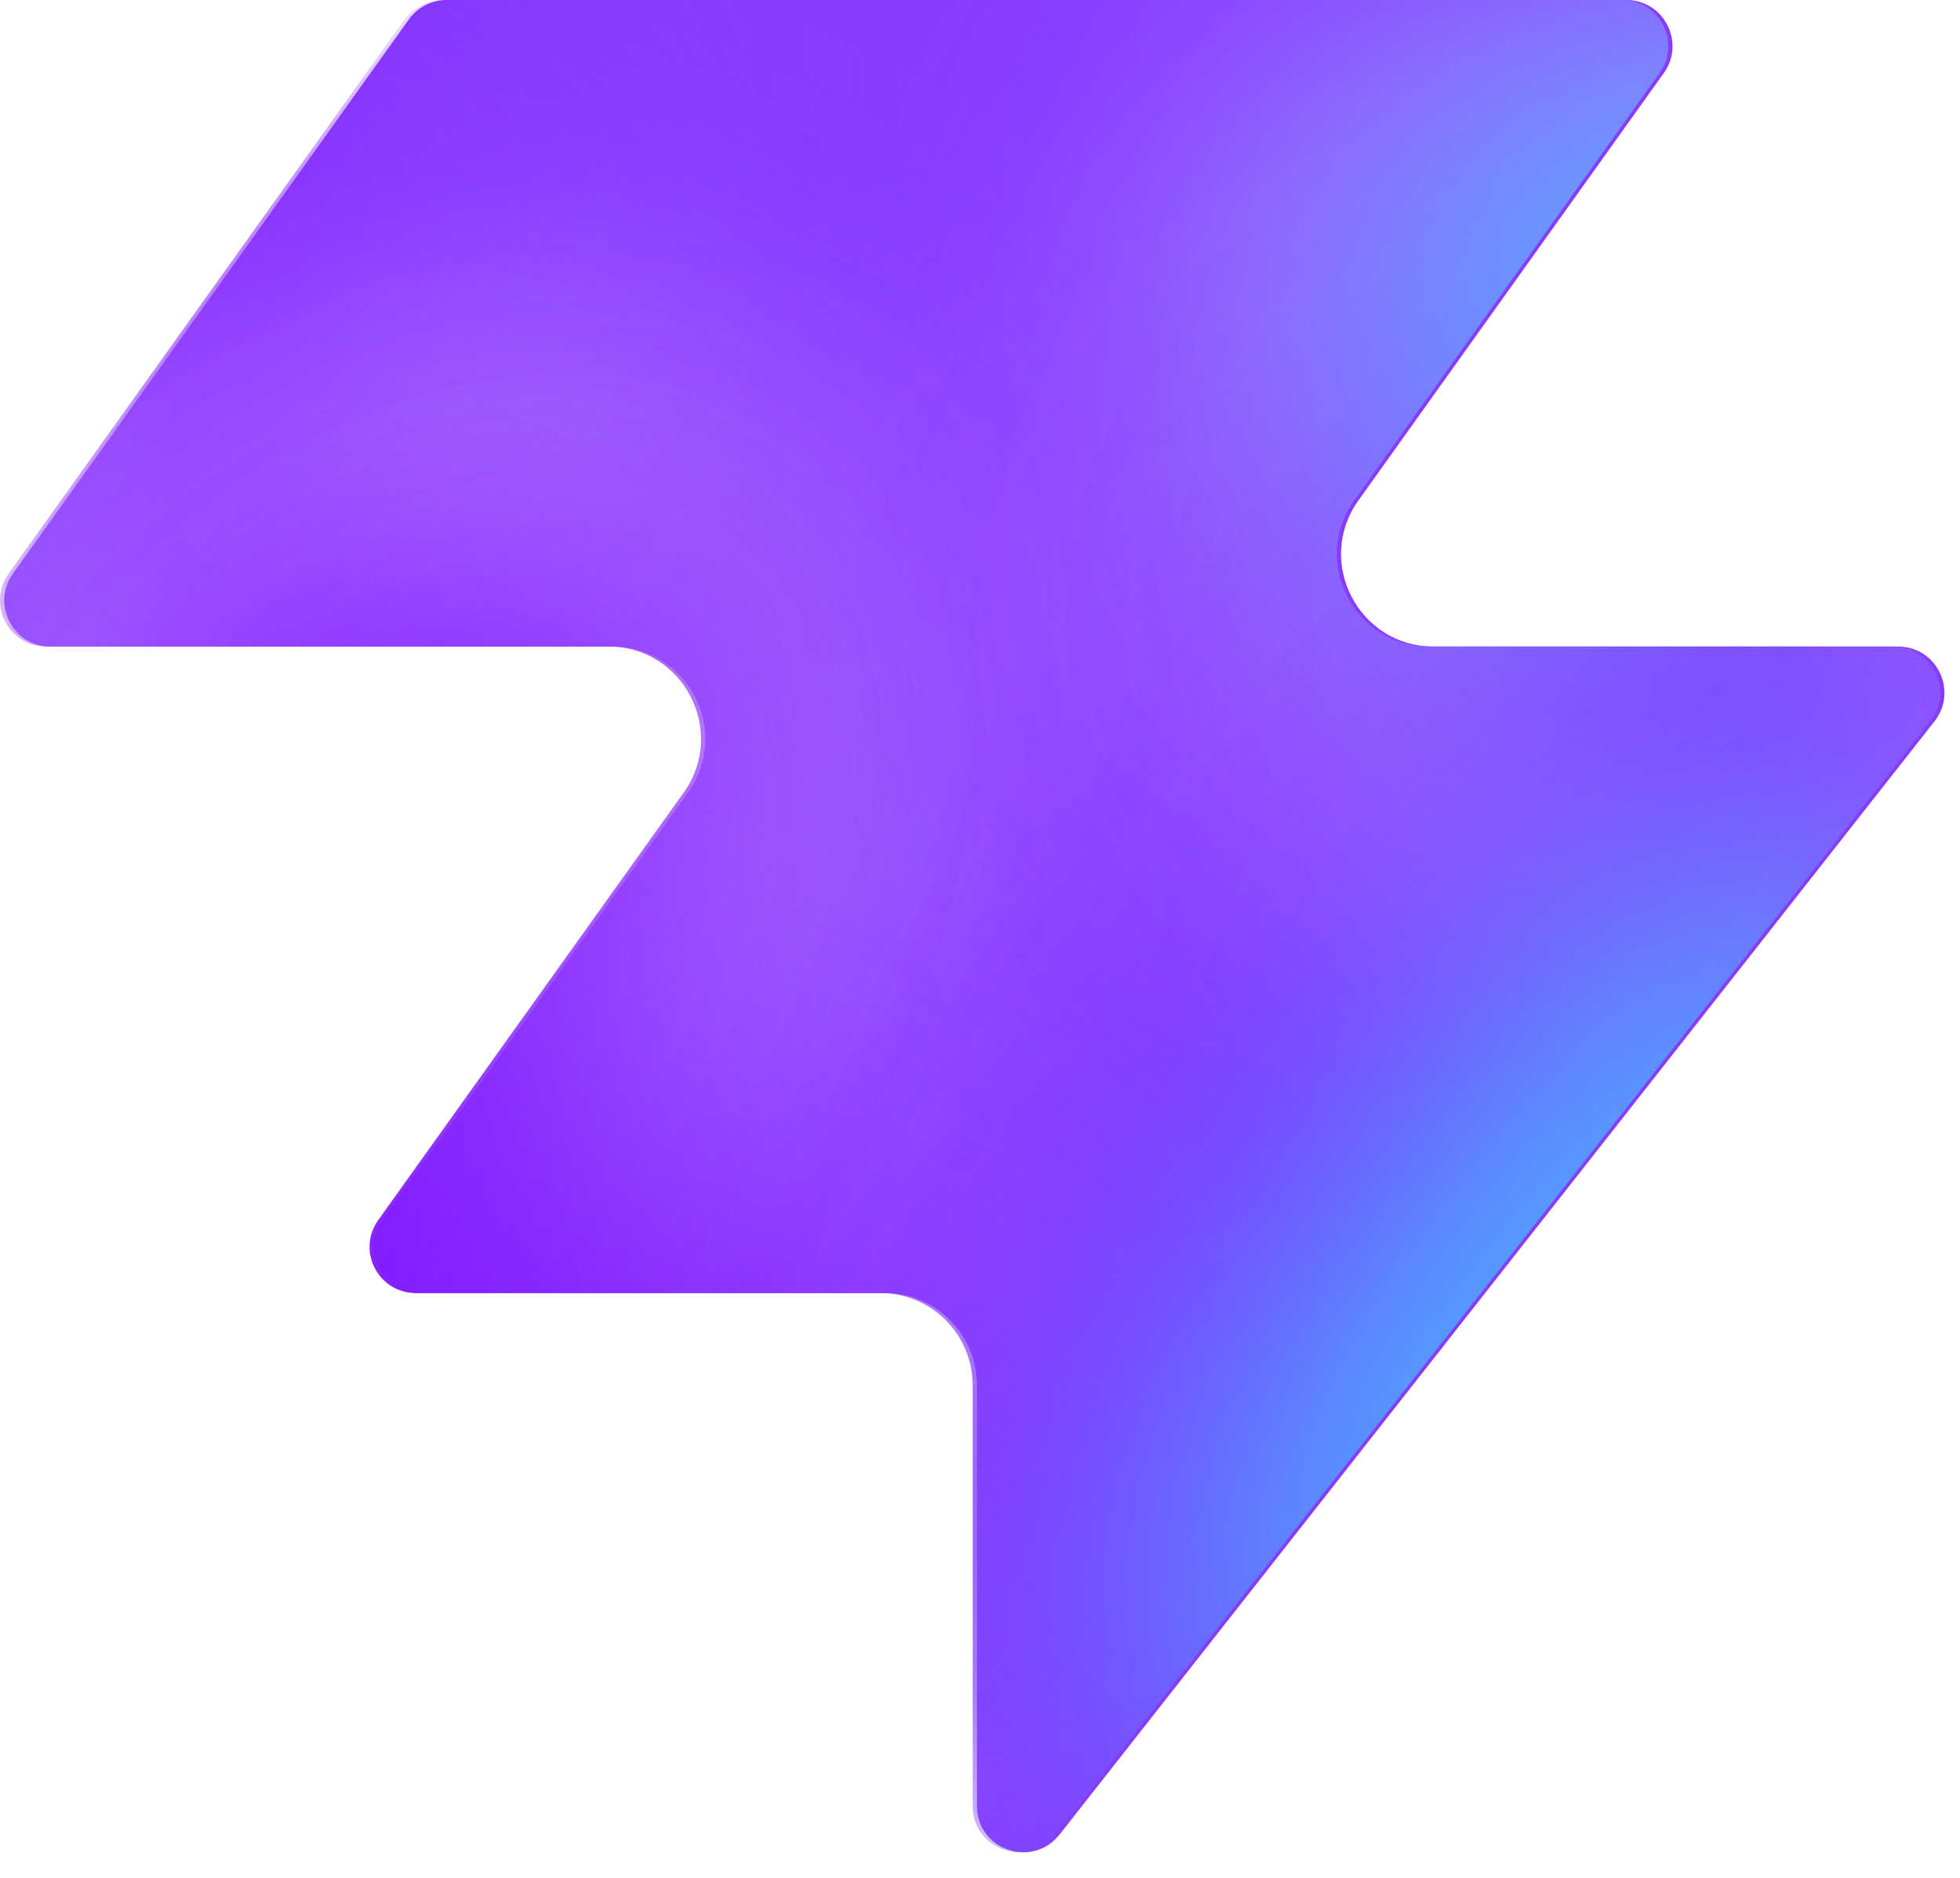
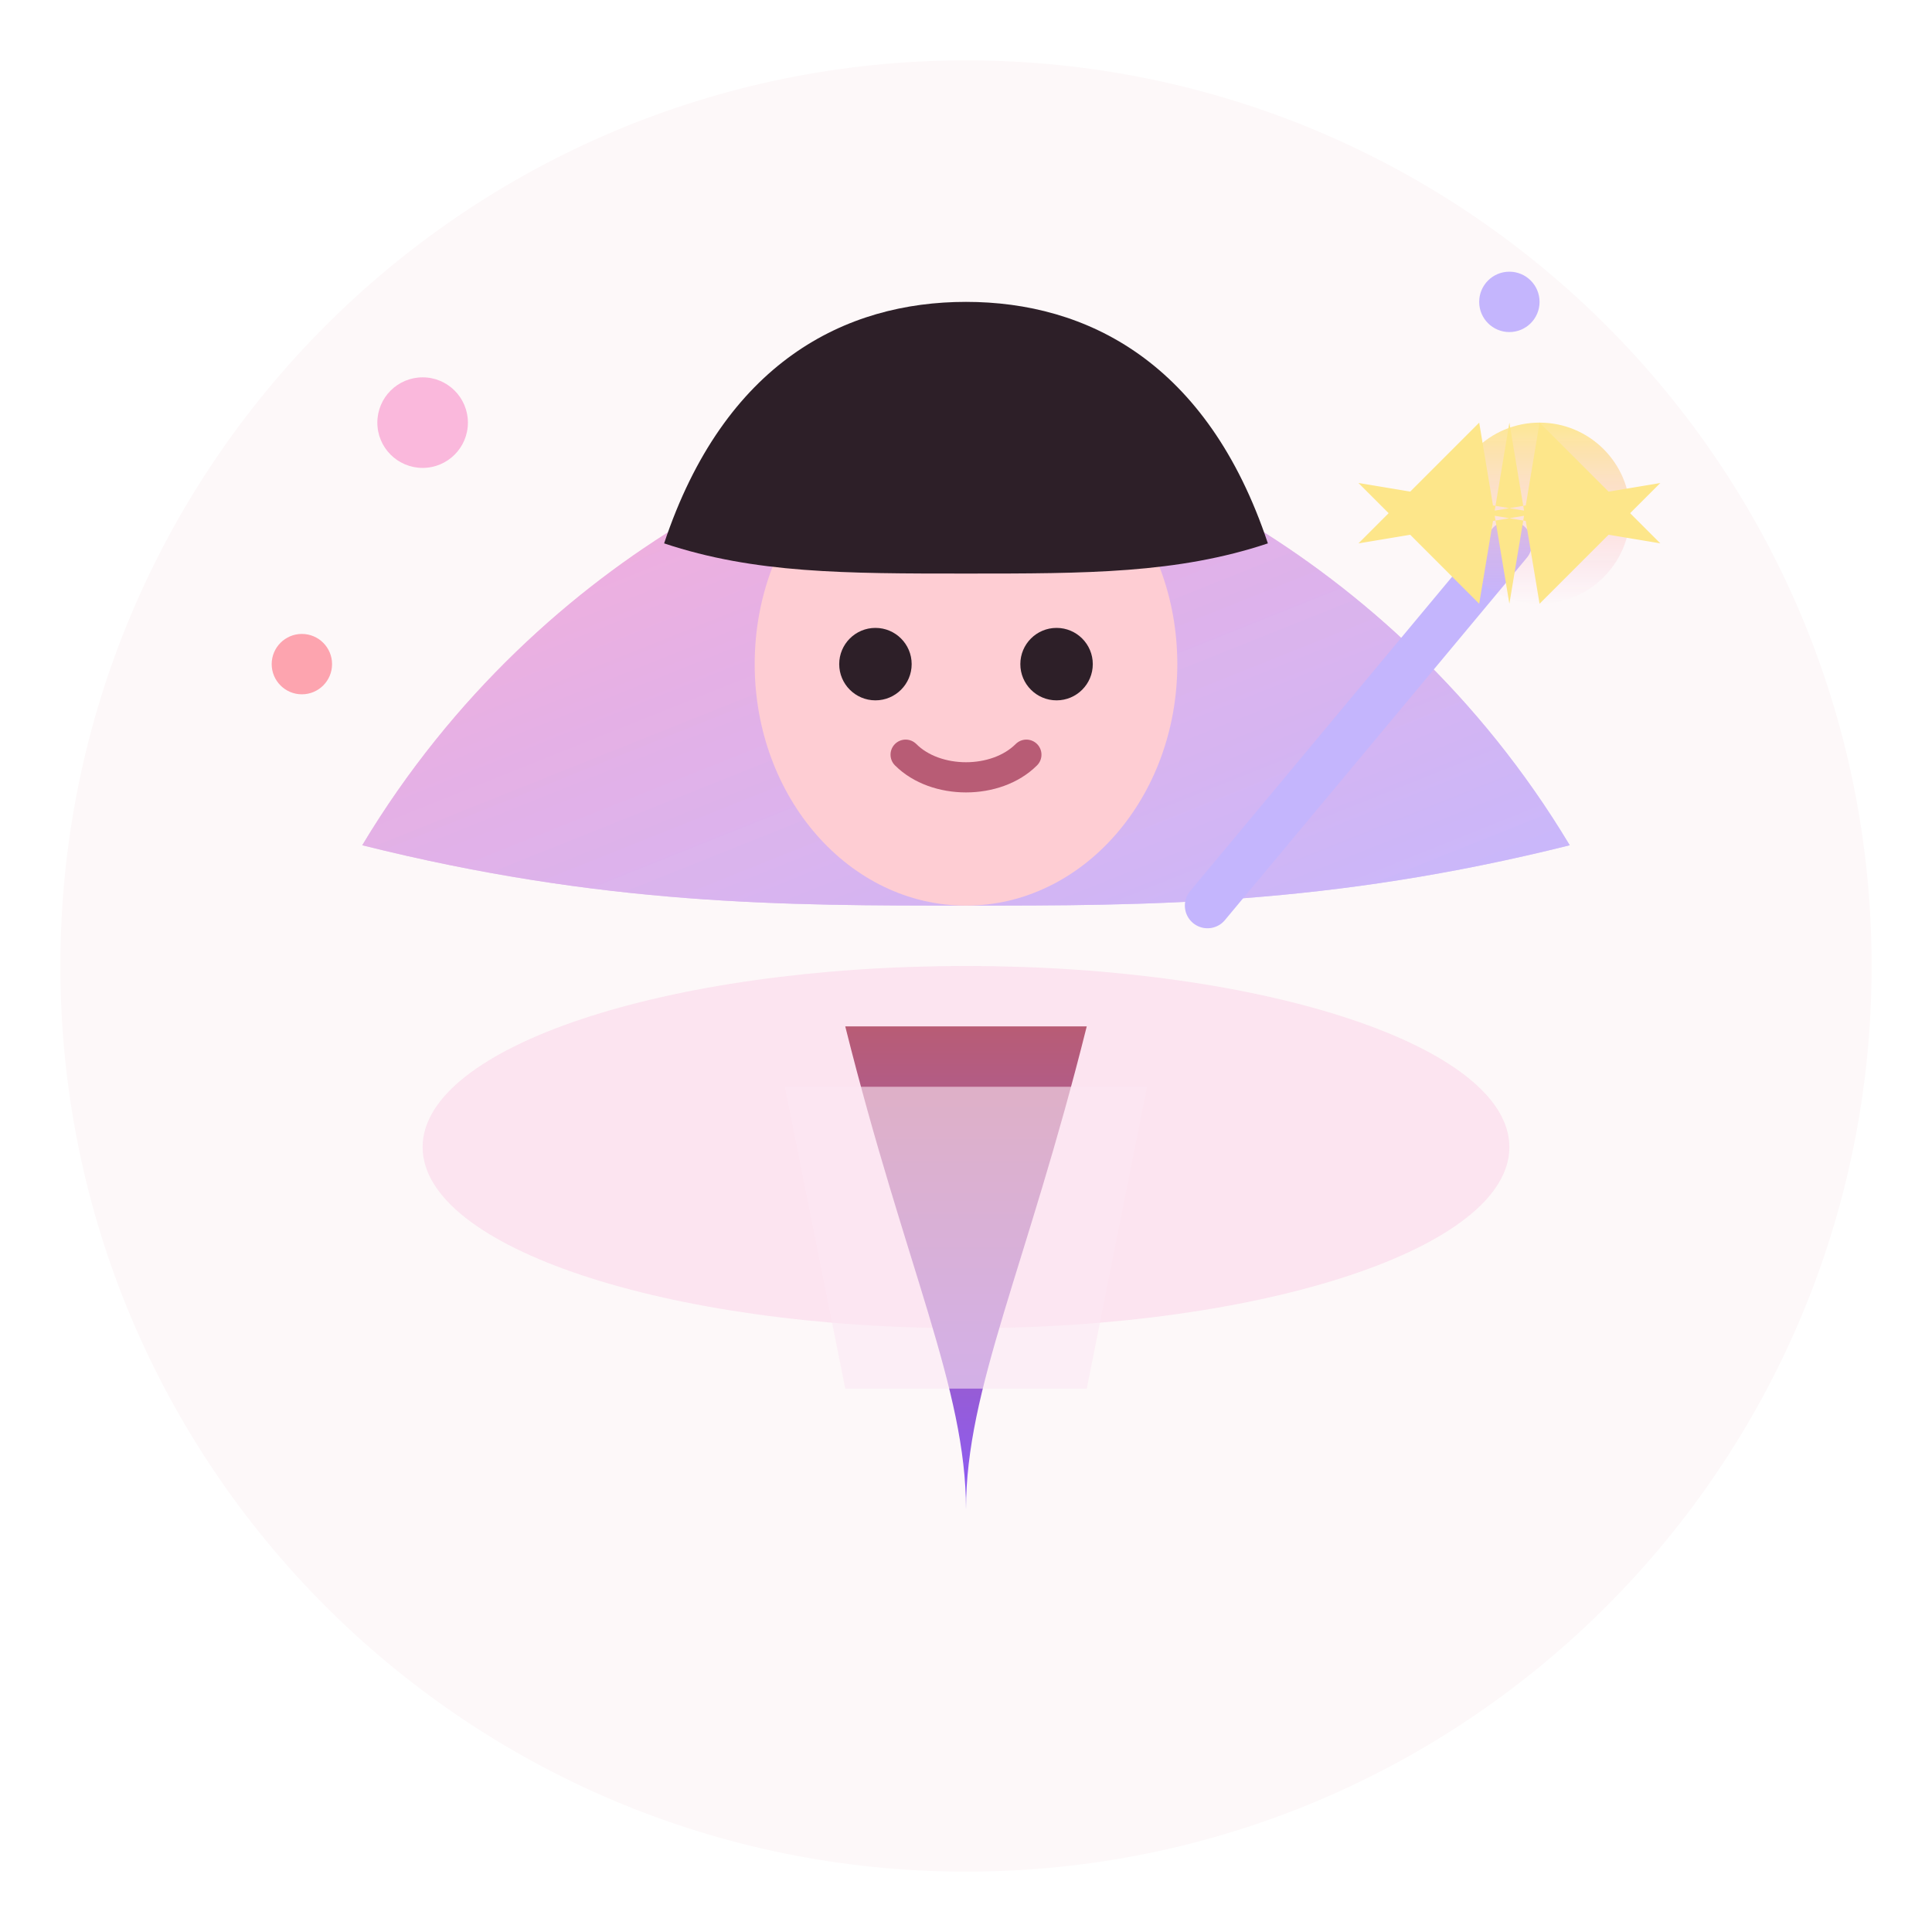
- <svg xmlns="http://www.w3.org/2000/svg" width="48" height="46" fill="none" viewBox="0 0 48 46">
-   <path fill="#863bff" d="M25.946 44.938c-.664.845-2.021.375-2.021-.698V33.937a2.26 2.26 0 0 0-2.262-2.262H10.287c-.92 0-1.456-1.04-.92-1.788l7.48-10.471c1.07-1.497 0-3.578-1.842-3.578H1.237c-.92 0-1.456-1.04-.92-1.788L10.013.474c.214-.297.556-.474.92-.474h28.894c.92 0 1.456 1.04.92 1.788l-7.48 10.471c-1.07 1.498 0 3.579 1.842 3.579h11.377c.943 0 1.473 1.088.89 1.83L25.947 44.94z" style="fill:#863bff;fill:color(display-p3 .525 .23 1);fill-opacity:1" />
-   <mask id="a" width="48" height="46" x="0" y="0" maskUnits="userSpaceOnUse" style="mask-type:alpha">
-     <path fill="#000" d="M25.842 44.938c-.664.844-2.021.375-2.021-.698V33.937a2.26 2.26 0 0 0-2.262-2.262H10.183c-.92 0-1.456-1.04-.92-1.788l7.48-10.471c1.07-1.498 0-3.579-1.842-3.579H1.133c-.92 0-1.456-1.04-.92-1.787L9.91.473c.214-.297.556-.474.92-.474h28.894c.92 0 1.456 1.04.92 1.788l-7.48 10.471c-1.07 1.498 0 3.578 1.842 3.578h11.377c.943 0 1.473 1.088.89 1.832L25.843 44.94z" style="fill:#000;fill-opacity:1" />
-   </mask>
-   <g mask="url(#a)">
-     <g filter="url(#b)">
-       <ellipse cx="5.508" cy="14.704" fill="#ede6ff" rx="5.508" ry="14.704" style="fill:#ede6ff;fill:color(display-p3 .927 .903 1);fill-opacity:1" transform="matrix(.00324 1 1 -.00324 -4.47 31.516)" />
-     </g>
-     <g filter="url(#c)">
-       <ellipse cx="10.399" cy="29.851" fill="#ede6ff" rx="10.399" ry="29.851" style="fill:#ede6ff;fill:color(display-p3 .927 .903 1);fill-opacity:1" transform="matrix(.00324 1 1 -.00324 -39.328 7.883)" />
-     </g>
-     <g filter="url(#d)">
-       <ellipse cx="5.508" cy="30.487" fill="#7e14ff" rx="5.508" ry="30.487" style="fill:#7e14ff;fill:color(display-p3 .492 .077 1);fill-opacity:1" transform="rotate(89.814 -25.913 -14.639)scale(1 -1)" />
-     </g>
-     <g filter="url(#e)">
-       <ellipse cx="5.508" cy="30.599" fill="#7e14ff" rx="5.508" ry="30.599" style="fill:#7e14ff;fill:color(display-p3 .492 .077 1);fill-opacity:1" transform="rotate(89.814 -32.644 -3.334)scale(1 -1)" />
-     </g>
-     <g filter="url(#f)">
-       <ellipse cx="5.508" cy="30.599" fill="#7e14ff" rx="5.508" ry="30.599" style="fill:#7e14ff;fill:color(display-p3 .492 .077 1);fill-opacity:1" transform="matrix(.00324 1 1 -.00324 -34.34 30.47)" />
-     </g>
-     <g filter="url(#g)">
-       <ellipse cx="14.072" cy="22.078" fill="#ede6ff" rx="14.072" ry="22.078" style="fill:#ede6ff;fill:color(display-p3 .927 .903 1);fill-opacity:1" transform="rotate(93.35 24.506 48.493)scale(-1 1)" />
-     </g>
-     <g filter="url(#h)">
-       <ellipse cx="3.47" cy="21.501" fill="#7e14ff" rx="3.47" ry="21.501" style="fill:#7e14ff;fill:color(display-p3 .492 .077 1);fill-opacity:1" transform="rotate(89.009 28.708 47.59)scale(-1 1)" />
-     </g>
-     <g filter="url(#i)">
-       <ellipse cx="3.47" cy="21.501" fill="#7e14ff" rx="3.47" ry="21.501" style="fill:#7e14ff;fill:color(display-p3 .492 .077 1);fill-opacity:1" transform="rotate(89.009 28.708 47.59)scale(-1 1)" />
-     </g>
-     <g filter="url(#j)">
-       <ellipse cx=".387" cy="8.972" fill="#7e14ff" rx="4.407" ry="29.108" style="fill:#7e14ff;fill:color(display-p3 .492 .077 1);fill-opacity:1" transform="rotate(39.51 .387 8.972)" />
-     </g>
-     <g filter="url(#k)">
-       <ellipse cx="47.523" cy="-6.092" fill="#7e14ff" rx="4.407" ry="29.108" style="fill:#7e14ff;fill:color(display-p3 .492 .077 1);fill-opacity:1" transform="rotate(37.892 47.523 -6.092)" />
-     </g>
-     <g filter="url(#l)">
-       <ellipse cx="41.412" cy="6.333" fill="#47bfff" rx="5.971" ry="9.665" style="fill:#47bfff;fill:color(display-p3 .28 .748 1);fill-opacity:1" transform="rotate(37.892 41.412 6.333)" />
-     </g>
-     <g filter="url(#m)">
-       <ellipse cx="-1.879" cy="38.332" fill="#7e14ff" rx="4.407" ry="29.108" style="fill:#7e14ff;fill:color(display-p3 .492 .077 1);fill-opacity:1" transform="rotate(37.892 -1.88 38.332)" />
-     </g>
-     <g filter="url(#n)">
-       <ellipse cx="-1.879" cy="38.332" fill="#7e14ff" rx="4.407" ry="29.108" style="fill:#7e14ff;fill:color(display-p3 .492 .077 1);fill-opacity:1" transform="rotate(37.892 -1.88 38.332)" />
-     </g>
-     <g filter="url(#o)">
-       <ellipse cx="35.651" cy="29.907" fill="#7e14ff" rx="4.407" ry="29.108" style="fill:#7e14ff;fill:color(display-p3 .492 .077 1);fill-opacity:1" transform="rotate(37.892 35.651 29.907)" />
-     </g>
-     <g filter="url(#p)">
-       <ellipse cx="38.418" cy="32.4" fill="#47bfff" rx="5.971" ry="15.297" style="fill:#47bfff;fill:color(display-p3 .28 .748 1);fill-opacity:1" transform="rotate(37.892 38.418 32.4)" />
-     </g>
-   </g>
+ <svg xmlns="http://www.w3.org/2000/svg" viewBox="0 0 64 64" fill="none">
  <defs>
-     <filter id="b" width="60.045" height="41.654" x="-19.77" y="16.149" color-interpolation-filters="sRGB" filterUnits="userSpaceOnUse">
-       <feFlood flood-opacity="0" result="BackgroundImageFix" />
-       <feBlend in="SourceGraphic" in2="BackgroundImageFix" result="shape" />
-       <feGaussianBlur result="effect1_foregroundBlur_2002_17158" stdDeviation="7.659" />
-     </filter>
-     <filter id="c" width="90.34" height="51.437" x="-54.613" y="-7.533" color-interpolation-filters="sRGB" filterUnits="userSpaceOnUse">
-       <feFlood flood-opacity="0" result="BackgroundImageFix" />
-       <feBlend in="SourceGraphic" in2="BackgroundImageFix" result="shape" />
-       <feGaussianBlur result="effect1_foregroundBlur_2002_17158" stdDeviation="7.659" />
-     </filter>
-     <filter id="d" width="79.355" height="29.4" x="-49.64" y="2.03" color-interpolation-filters="sRGB" filterUnits="userSpaceOnUse">
-       <feFlood flood-opacity="0" result="BackgroundImageFix" />
-       <feBlend in="SourceGraphic" in2="BackgroundImageFix" result="shape" />
-       <feGaussianBlur result="effect1_foregroundBlur_2002_17158" stdDeviation="4.596" />
-     </filter>
-     <filter id="e" width="79.579" height="29.4" x="-45.045" y="20.029" color-interpolation-filters="sRGB" filterUnits="userSpaceOnUse">
-       <feFlood flood-opacity="0" result="BackgroundImageFix" />
-       <feBlend in="SourceGraphic" in2="BackgroundImageFix" result="shape" />
-       <feGaussianBlur result="effect1_foregroundBlur_2002_17158" stdDeviation="4.596" />
-     </filter>
-     <filter id="f" width="79.579" height="29.4" x="-43.513" y="21.178" color-interpolation-filters="sRGB" filterUnits="userSpaceOnUse">
-       <feFlood flood-opacity="0" result="BackgroundImageFix" />
-       <feBlend in="SourceGraphic" in2="BackgroundImageFix" result="shape" />
-       <feGaussianBlur result="effect1_foregroundBlur_2002_17158" stdDeviation="4.596" />
-     </filter>
-     <filter id="g" width="74.749" height="58.852" x="15.756" y="-17.901" color-interpolation-filters="sRGB" filterUnits="userSpaceOnUse">
-       <feFlood flood-opacity="0" result="BackgroundImageFix" />
-       <feBlend in="SourceGraphic" in2="BackgroundImageFix" result="shape" />
-       <feGaussianBlur result="effect1_foregroundBlur_2002_17158" stdDeviation="7.659" />
-     </filter>
-     <filter id="h" width="61.377" height="25.362" x="23.548" y="2.284" color-interpolation-filters="sRGB" filterUnits="userSpaceOnUse">
-       <feFlood flood-opacity="0" result="BackgroundImageFix" />
-       <feBlend in="SourceGraphic" in2="BackgroundImageFix" result="shape" />
-       <feGaussianBlur result="effect1_foregroundBlur_2002_17158" stdDeviation="4.596" />
-     </filter>
-     <filter id="i" width="61.377" height="25.362" x="23.548" y="2.284" color-interpolation-filters="sRGB" filterUnits="userSpaceOnUse">
-       <feFlood flood-opacity="0" result="BackgroundImageFix" />
-       <feBlend in="SourceGraphic" in2="BackgroundImageFix" result="shape" />
-       <feGaussianBlur result="effect1_foregroundBlur_2002_17158" stdDeviation="4.596" />
-     </filter>
-     <filter id="j" width="56.045" height="63.649" x="-27.636" y="-22.853" color-interpolation-filters="sRGB" filterUnits="userSpaceOnUse">
-       <feFlood flood-opacity="0" result="BackgroundImageFix" />
-       <feBlend in="SourceGraphic" in2="BackgroundImageFix" result="shape" />
-       <feGaussianBlur result="effect1_foregroundBlur_2002_17158" stdDeviation="4.596" />
-     </filter>
-     <filter id="k" width="54.814" height="64.646" x="20.116" y="-38.415" color-interpolation-filters="sRGB" filterUnits="userSpaceOnUse">
-       <feFlood flood-opacity="0" result="BackgroundImageFix" />
-       <feBlend in="SourceGraphic" in2="BackgroundImageFix" result="shape" />
-       <feGaussianBlur result="effect1_foregroundBlur_2002_17158" stdDeviation="4.596" />
-     </filter>
-     <filter id="l" width="33.541" height="35.313" x="24.641" y="-11.323" color-interpolation-filters="sRGB" filterUnits="userSpaceOnUse">
-       <feFlood flood-opacity="0" result="BackgroundImageFix" />
-       <feBlend in="SourceGraphic" in2="BackgroundImageFix" result="shape" />
-       <feGaussianBlur result="effect1_foregroundBlur_2002_17158" stdDeviation="4.596" />
-     </filter>
-     <filter id="m" width="54.814" height="64.646" x="-29.286" y="6.009" color-interpolation-filters="sRGB" filterUnits="userSpaceOnUse">
-       <feFlood flood-opacity="0" result="BackgroundImageFix" />
-       <feBlend in="SourceGraphic" in2="BackgroundImageFix" result="shape" />
-       <feGaussianBlur result="effect1_foregroundBlur_2002_17158" stdDeviation="4.596" />
-     </filter>
-     <filter id="n" width="54.814" height="64.646" x="-29.286" y="6.009" color-interpolation-filters="sRGB" filterUnits="userSpaceOnUse">
-       <feFlood flood-opacity="0" result="BackgroundImageFix" />
-       <feBlend in="SourceGraphic" in2="BackgroundImageFix" result="shape" />
-       <feGaussianBlur result="effect1_foregroundBlur_2002_17158" stdDeviation="4.596" />
-     </filter>
-     <filter id="o" width="54.814" height="64.646" x="8.244" y="-2.416" color-interpolation-filters="sRGB" filterUnits="userSpaceOnUse">
-       <feFlood flood-opacity="0" result="BackgroundImageFix" />
-       <feBlend in="SourceGraphic" in2="BackgroundImageFix" result="shape" />
-       <feGaussianBlur result="effect1_foregroundBlur_2002_17158" stdDeviation="4.596" />
-     </filter>
-     <filter id="p" width="39.409" height="43.623" x="18.713" y="10.588" color-interpolation-filters="sRGB" filterUnits="userSpaceOnUse">
-       <feFlood flood-opacity="0" result="BackgroundImageFix" />
-       <feBlend in="SourceGraphic" in2="BackgroundImageFix" result="shape" />
-       <feGaussianBlur result="effect1_foregroundBlur_2002_17158" stdDeviation="4.596" />
-     </filter>
+     <linearGradient id="wing" x1="0%" y1="0%" x2="100%" y2="100%">
+       <stop offset="0%" stop-color="#f9a8d4" />
+       <stop offset="100%" stop-color="#c4b5fd" />
+     </linearGradient>
+     <linearGradient id="dress" x1="0%" y1="0%" x2="0%" y2="100%">
+       <stop offset="0%" stop-color="#b85c75" />
+       <stop offset="100%" stop-color="#8b5cf6" />
+     </linearGradient>
+     <linearGradient id="glow" x1="50%" y1="0%" x2="50%" y2="100%">
+       <stop offset="0%" stop-color="#fde68a" stop-opacity="0.9" />
+       <stop offset="100%" stop-color="#f9a8d4" stop-opacity="0" />
+     </linearGradient>
  </defs>
+   <circle cx="32" cy="32" r="30" fill="#fdf8f9" />
+   <ellipse cx="32" cy="38" rx="18" ry="6" fill="#f9a8d4" opacity="0.25" />
+   <path d="M12 28c6-10 16-14 20-14s14 4 20 14c-8 2-14 2-20 2s-12 0-20-2z" fill="url(#wing)" opacity="0.85" />
+   <path d="M52 28c-6-10-16-14-20-14S18 18 12 28c8 2 14 2 20 2s12 0 20-2z" fill="url(#wing)" opacity="0.7" />
+   <ellipse cx="32" cy="22" rx="7" ry="8" fill="#fecdd3" />
+   <path d="M22 18c2-6 6-8 10-8s8 2 10 8c-3 1-6 1-10 1s-7 0-10-1z" fill="#2d1f28" />
+   <circle cx="29" cy="22" r="1.2" fill="#2d1f28" />
+   <circle cx="35" cy="22" r="1.2" fill="#2d1f28" />
+   <path d="M30 25c1 1 3 1 4 0" stroke="#b85c75" stroke-width="1" stroke-linecap="round" />
+   <path d="M28 34c2 8 4 12 4 16h0c0-4 2-8 4-16" fill="url(#dress)" />
+   <path d="M26 36h12l-2 10H28L26 36z" fill="#fce7f3" opacity="0.6" />
+   <line x1="40" y1="30" x2="50" y2="18" stroke="#c4b5fd" stroke-width="1.5" stroke-linecap="round" />
+   <circle cx="51" cy="17" r="3" fill="url(#glow)" />
+   <path d="M50 14l1 6 4-4-6 1 6 1-4-4-1 6-1-6-4 4 6-1-6-1 4 4z" fill="#fde68a" />
+   <circle cx="14" cy="14" r="1.5" fill="#f9a8d4" opacity="0.8" />
+   <circle cx="50" cy="10" r="1" fill="#c4b5fd" />
+   <circle cx="10" cy="22" r="1" fill="#fda4af" />
</svg>
